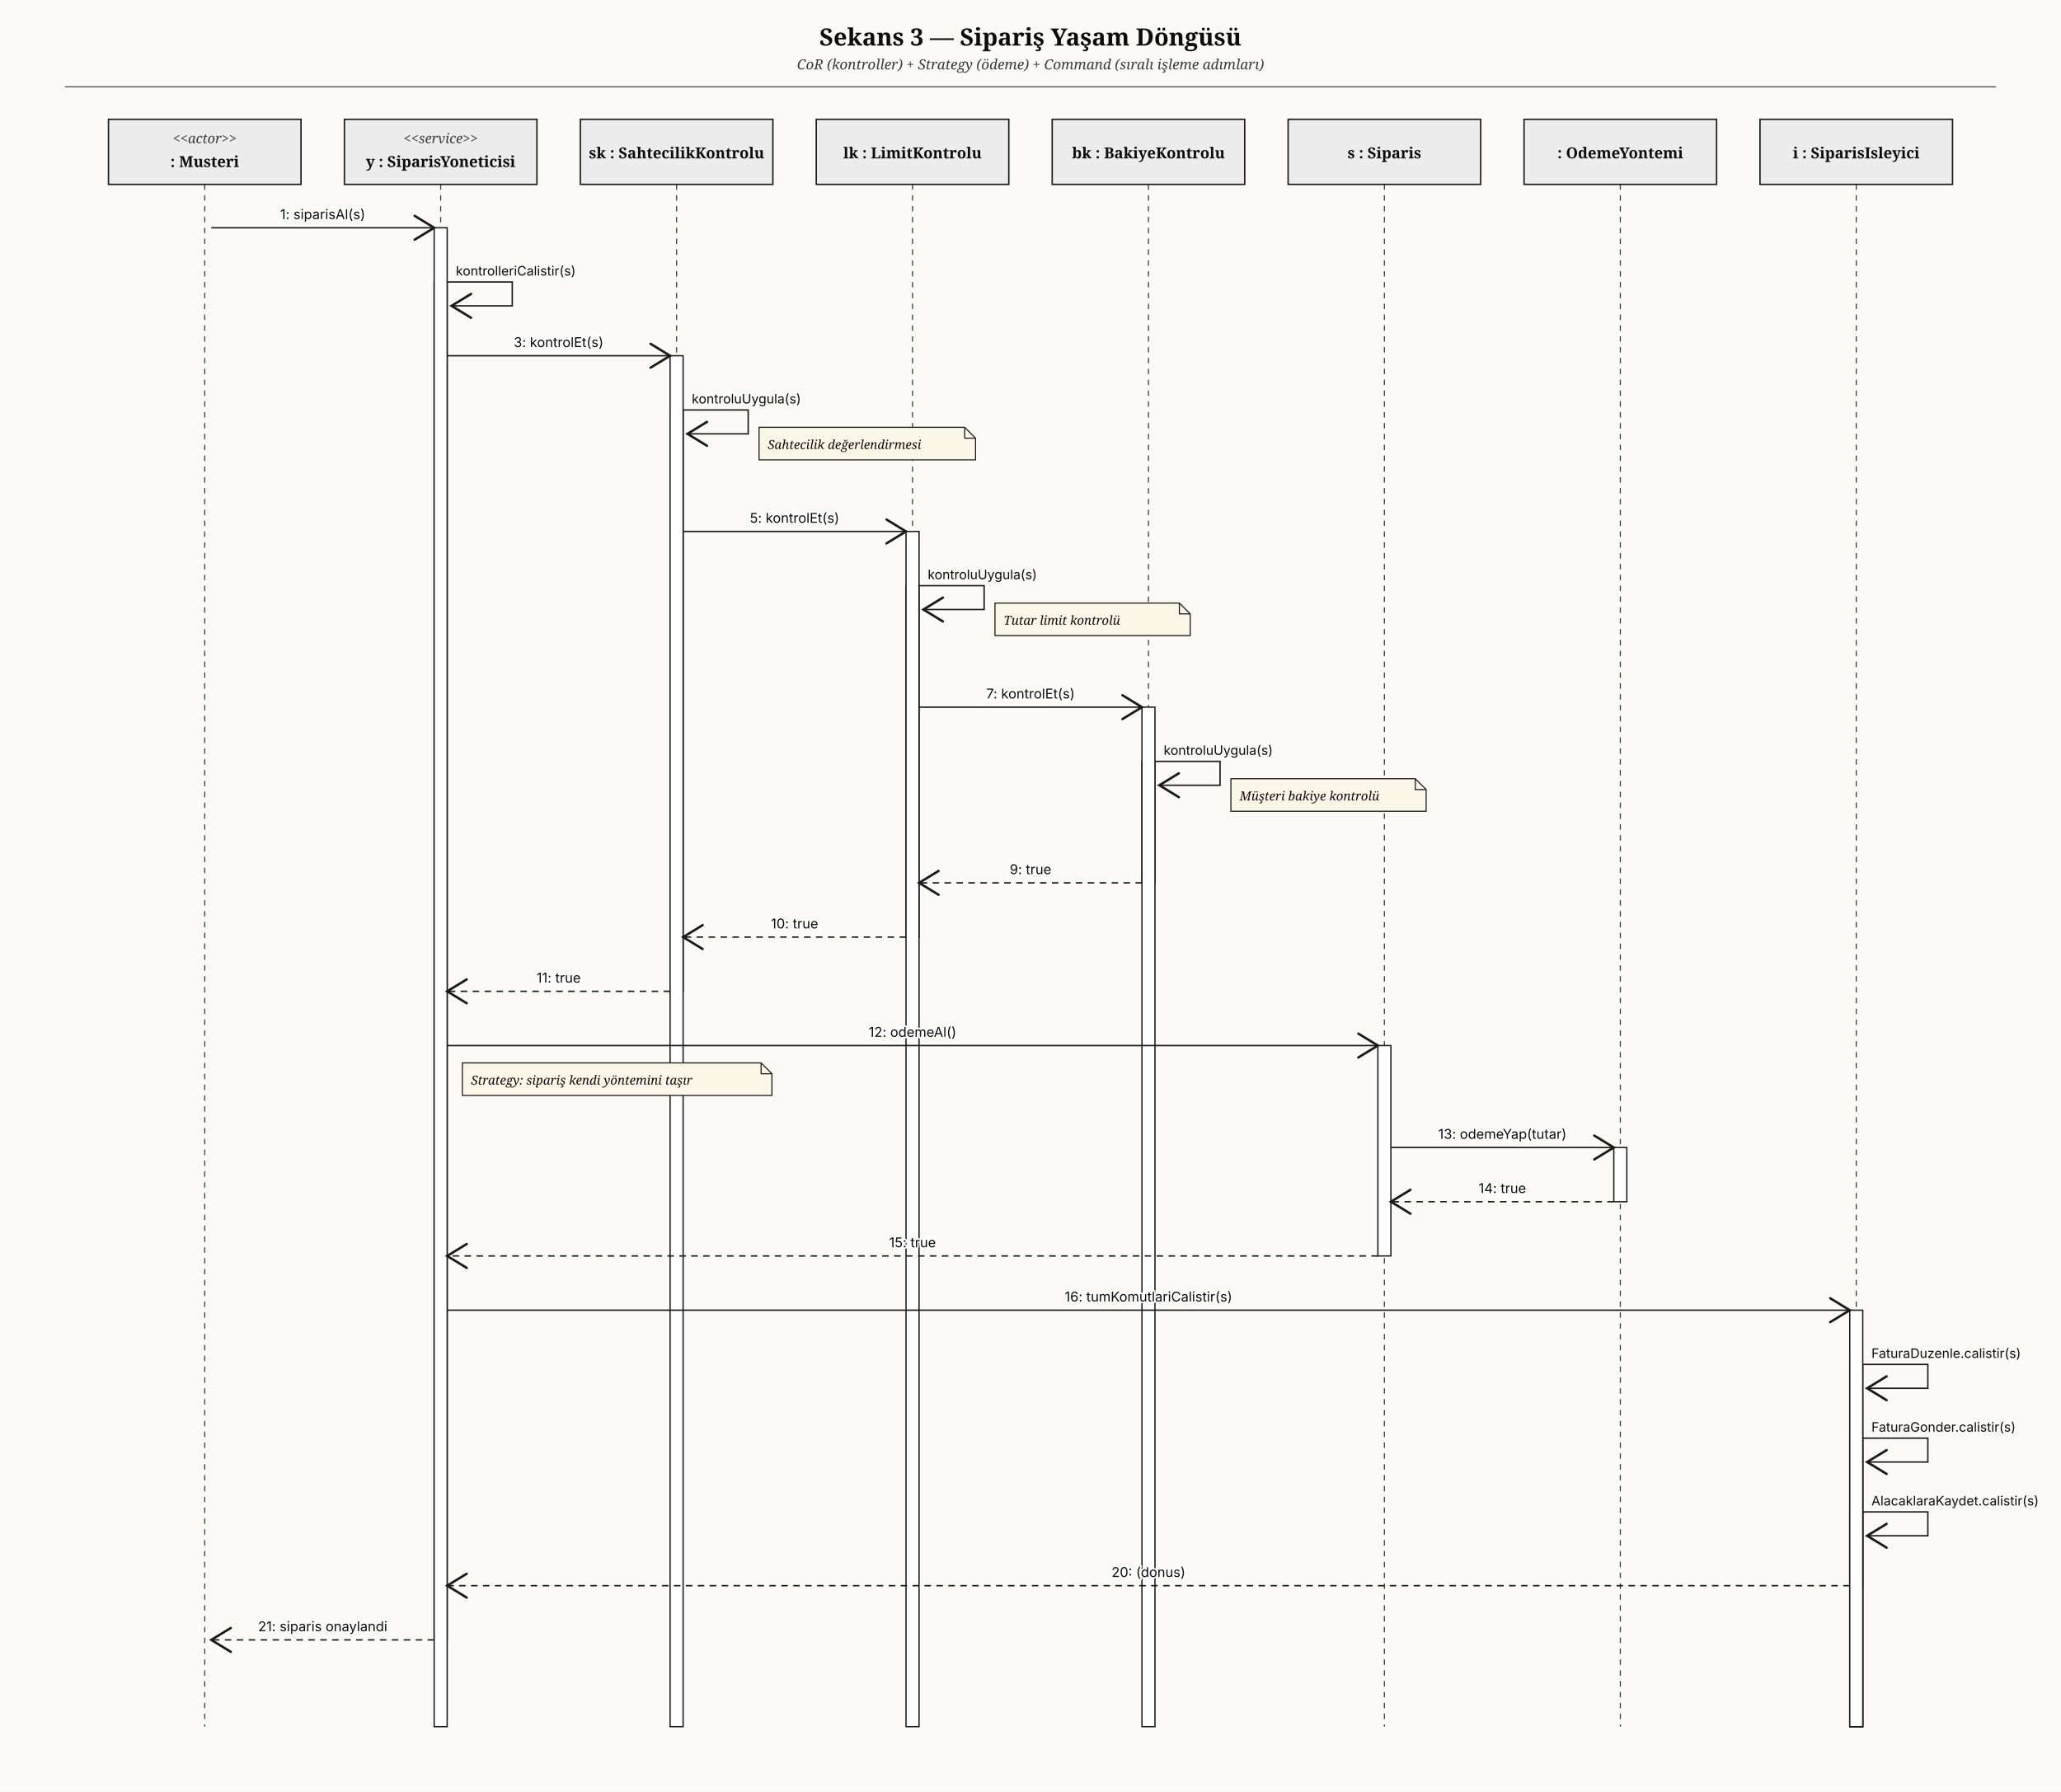
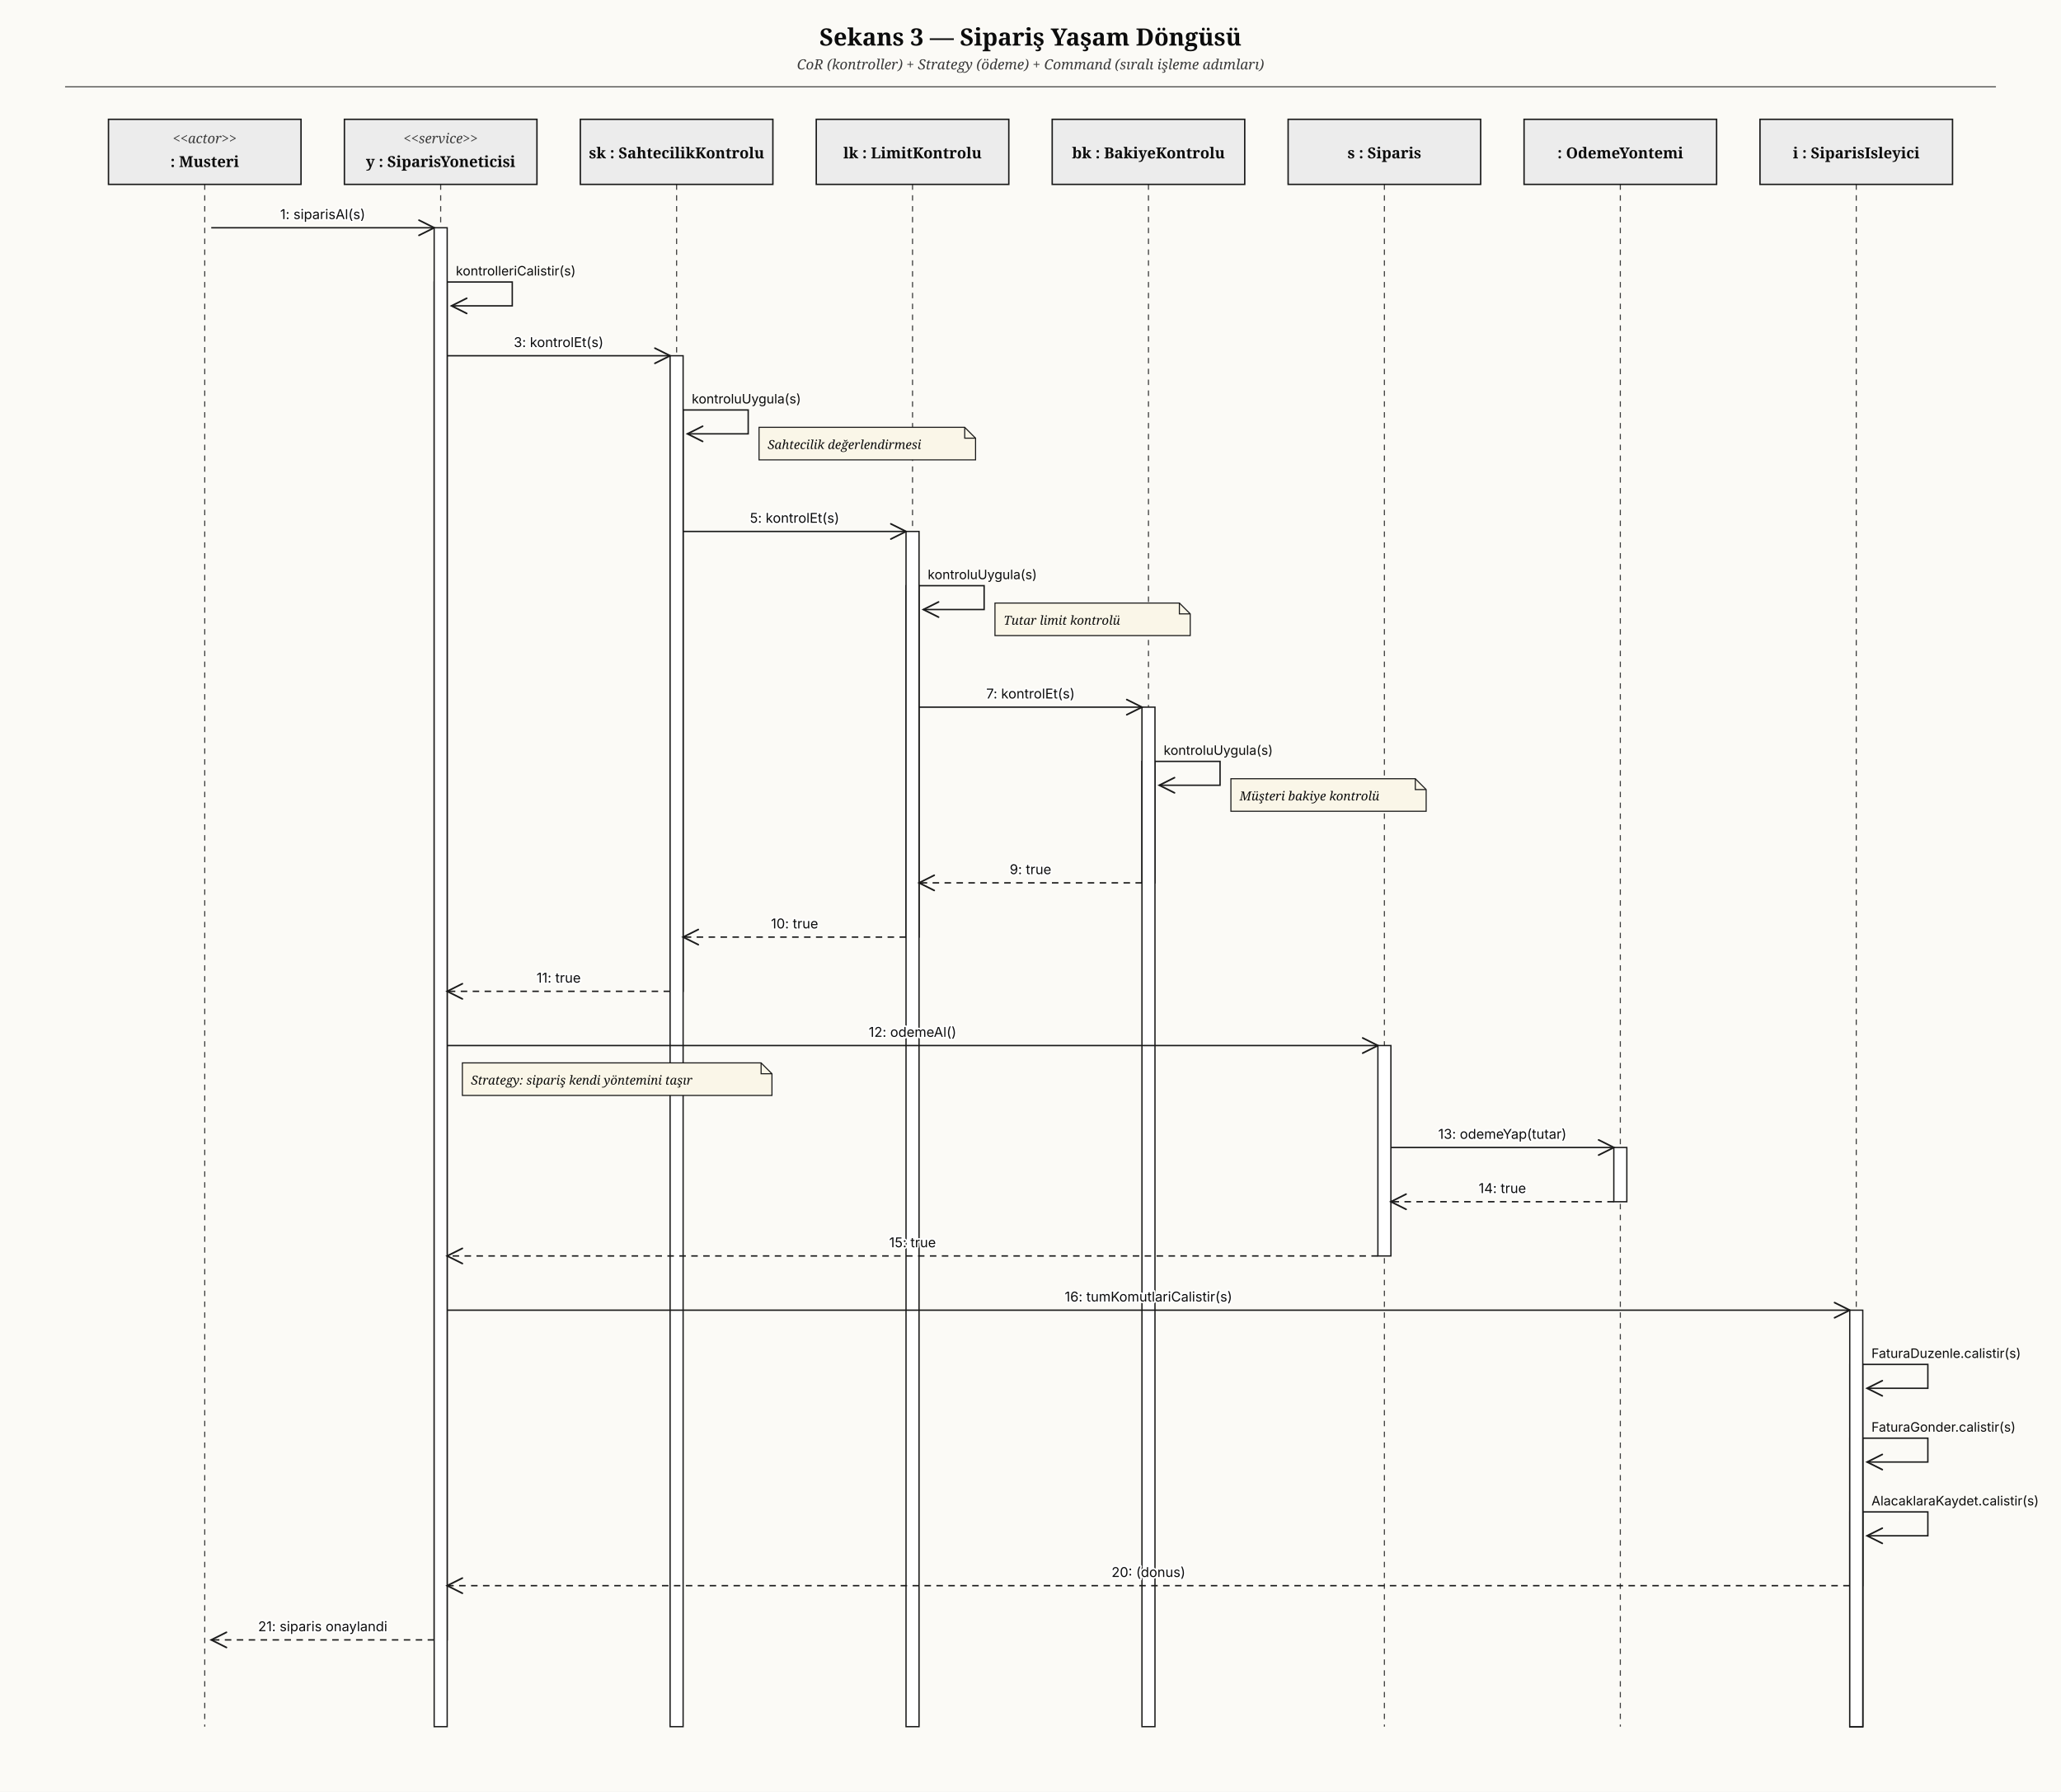
<svg xmlns="http://www.w3.org/2000/svg" viewBox="0 0 1900 1652" width="1900" height="1652">
  <rect width="1900" height="1652" fill="#fbfaf6" />
  <text x="950" y="42" text-anchor="middle" font-family="'EB Garamond','Georgia','Cambria',serif" font-size="22" font-weight="700" fill="#0c0c0c">
      Sekans 3 — Sipariş Yaşam Döngüsü
    </text>
  <text x="950" y="64" text-anchor="middle" font-family="'EB Garamond','Georgia','Cambria',serif" font-size="13" font-style="italic" fill="#3a3a3a">
      CoR (kontroller) + Strategy (ödeme) + Command (sıralı işleme adımları)
    </text>
  <line x1="60" y1="80" x2="1840" y2="80" stroke="#1a1a1a" stroke-width="0.8" />
  <line x1="188.75" y1="170" x2="188.75" y2="1592" stroke="#3b3b3b" stroke-width="1" stroke-dasharray="5,5" />
  <line x1="406.25" y1="170" x2="406.25" y2="1592" stroke="#3b3b3b" stroke-width="1" stroke-dasharray="5,5" />
  <line x1="623.75" y1="170" x2="623.75" y2="1592" stroke="#3b3b3b" stroke-width="1" stroke-dasharray="5,5" />
  <line x1="841.25" y1="170" x2="841.25" y2="1592" stroke="#3b3b3b" stroke-width="1" stroke-dasharray="5,5" />
  <line x1="1058.75" y1="170" x2="1058.75" y2="1592" stroke="#3b3b3b" stroke-width="1" stroke-dasharray="5,5" />
  <line x1="1276.25" y1="170" x2="1276.25" y2="1592" stroke="#3b3b3b" stroke-width="1" stroke-dasharray="5,5" />
  <line x1="1493.75" y1="170" x2="1493.75" y2="1592" stroke="#3b3b3b" stroke-width="1" stroke-dasharray="5,5" />
  <line x1="1711.25" y1="170" x2="1711.25" y2="1592" stroke="#3b3b3b" stroke-width="1" stroke-dasharray="5,5" />
  <rect x="1052.75" y="702" width="12" height="112" fill="#ffffff" stroke="#1a1a1a" stroke-width="1.2" />
  <rect x="835.25" y="540" width="12" height="324" fill="#ffffff" stroke="#1a1a1a" stroke-width="1.2" />
  <rect x="617.75" y="378" width="12" height="536" fill="#ffffff" stroke="#1a1a1a" stroke-width="1.2" />
  <rect x="1487.75" y="1058" width="12" height="50" fill="#ffffff" stroke="#1a1a1a" stroke-width="1.2" />
  <rect x="1270.25" y="964" width="12" height="194" fill="#ffffff" stroke="#1a1a1a" stroke-width="1.2" />
  <rect x="1705.25" y="1394" width="12" height="68" fill="#ffffff" stroke="#1a1a1a" stroke-width="1.2" />
  <rect x="400.25" y="260" width="12" height="1252" fill="#ffffff" stroke="#1a1a1a" stroke-width="1.2" />
  <rect x="400.25" y="210" width="12" height="1382" fill="#ffffff" stroke="#1a1a1a" stroke-width="1.2" />
  <rect x="617.75" y="328" width="12" height="1264" fill="#ffffff" stroke="#1a1a1a" stroke-width="1.2" />
  <rect x="835.25" y="490" width="12" height="1102" fill="#ffffff" stroke="#1a1a1a" stroke-width="1.2" />
  <rect x="1052.75" y="652" width="12" height="940" fill="#ffffff" stroke="#1a1a1a" stroke-width="1.2" />
  <rect x="1705.25" y="1326" width="12" height="266" fill="#ffffff" stroke="#1a1a1a" stroke-width="1.2" />
  <rect x="1705.25" y="1258" width="12" height="334" fill="#ffffff" stroke="#1a1a1a" stroke-width="1.2" />
  <rect x="1705.25" y="1208" width="12" height="384" fill="#ffffff" stroke="#1a1a1a" stroke-width="1.2" />
  <rect x="100" y="110" width="177.5" height="60" fill="#ececec" stroke="#1a1a1a" stroke-width="1.3" />
  <text x="188.75" y="132" text-anchor="middle" font-family="'EB Garamond','Georgia','Cambria',serif" font-style="italic" font-size="12.5" fill="#3a3a3a">&lt;&lt;actor&gt;&gt;</text>
  <text x="188.75" y="154" text-anchor="middle" font-family="'EB Garamond','Georgia','Cambria',serif" font-weight="700" font-size="14" fill="#0c0c0c">: Musteri</text>
  <rect x="317.5" y="110" width="177.5" height="60" fill="#ececec" stroke="#1a1a1a" stroke-width="1.3" />
  <text x="406.25" y="132" text-anchor="middle" font-family="'EB Garamond','Georgia','Cambria',serif" font-style="italic" font-size="12.5" fill="#3a3a3a">&lt;&lt;service&gt;&gt;</text>
  <text x="406.25" y="154" text-anchor="middle" font-family="'EB Garamond','Georgia','Cambria',serif" font-weight="700" font-size="14" fill="#0c0c0c">y : SiparisYoneticisi</text>
  <rect x="535" y="110" width="177.5" height="60" fill="#ececec" stroke="#1a1a1a" stroke-width="1.3" />
  <text x="623.75" y="146" text-anchor="middle" font-family="'EB Garamond','Georgia','Cambria',serif" font-weight="700" font-size="14" fill="#0c0c0c">sk : SahtecilikKontrolu</text>
  <rect x="752.5" y="110" width="177.5" height="60" fill="#ececec" stroke="#1a1a1a" stroke-width="1.3" />
  <text x="841.25" y="146" text-anchor="middle" font-family="'EB Garamond','Georgia','Cambria',serif" font-weight="700" font-size="14" fill="#0c0c0c">lk : LimitKontrolu</text>
  <rect x="970" y="110" width="177.5" height="60" fill="#ececec" stroke="#1a1a1a" stroke-width="1.3" />
  <text x="1058.75" y="146" text-anchor="middle" font-family="'EB Garamond','Georgia','Cambria',serif" font-weight="700" font-size="14" fill="#0c0c0c">bk : BakiyeKontrolu</text>
  <rect x="1187.5" y="110" width="177.5" height="60" fill="#ececec" stroke="#1a1a1a" stroke-width="1.3" />
  <text x="1276.25" y="146" text-anchor="middle" font-family="'EB Garamond','Georgia','Cambria',serif" font-weight="700" font-size="14" fill="#0c0c0c">s : Siparis</text>
  <rect x="1405" y="110" width="177.5" height="60" fill="#ececec" stroke="#1a1a1a" stroke-width="1.3" />
  <text x="1493.75" y="146" text-anchor="middle" font-family="'EB Garamond','Georgia','Cambria',serif" font-weight="700" font-size="14" fill="#0c0c0c">: OdemeYontemi</text>
  <rect x="1622.5" y="110" width="177.5" height="60" fill="#ececec" stroke="#1a1a1a" stroke-width="1.3" />
  <text x="1711.25" y="146" text-anchor="middle" font-family="'EB Garamond','Georgia','Cambria',serif" font-weight="700" font-size="14" fill="#0c0c0c">i : SiparisIsleyici</text>
  <line x1="194.75" y1="210" x2="400.25" y2="210" stroke="#1a1a1a" stroke-width="1.3" />
-   <polyline points="382.25,221 400.25,210 382.25,199" fill="none" stroke="#1a1a1a" stroke-width="2.2" stroke-linejoin="miter" stroke-linecap="round" />
+   <polyline points="386.25,217 400.25,210 386.25,203" fill="none" stroke="#1a1a1a" stroke-width="1.5" stroke-linejoin="miter" stroke-linecap="round" />
  <text x="297.5" y="202" text-anchor="middle" font-family="'Inter','Helvetica Neue','Segoe UI',Arial,sans-serif" font-size="12.5" fill="#0c0c0c" paint-order="stroke" stroke="#ffffff" stroke-width="3" stroke-linejoin="round">1: siparisAl(s)</text>
  <path d="M 412.25 260 L 472.25 260 L 472.25 282 L 416.25 282" fill="none" stroke="#1a1a1a" stroke-width="1.3" />
-   <polyline points="434.25,271 416.25,282 434.25,293" fill="none" stroke="#1a1a1a" stroke-width="2.2" stroke-linejoin="miter" stroke-linecap="round" />
+   <polyline points="430.25,275 416.25,282 430.25,289" fill="none" stroke="#1a1a1a" stroke-width="1.5" stroke-linejoin="miter" stroke-linecap="round" />
  <text x="420.25" y="254" font-family="'Inter','Helvetica Neue','Segoe UI',Arial,sans-serif" font-size="12" fill="#0c0c0c">kontrolleriCalistir(s)</text>
  <line x1="412.25" y1="328" x2="617.75" y2="328" stroke="#1a1a1a" stroke-width="1.3" />
-   <polyline points="599.75,339 617.75,328 599.75,317" fill="none" stroke="#1a1a1a" stroke-width="2.2" stroke-linejoin="miter" stroke-linecap="round" />
+   <polyline points="603.75,335 617.75,328 603.75,321" fill="none" stroke="#1a1a1a" stroke-width="1.5" stroke-linejoin="miter" stroke-linecap="round" />
  <text x="515" y="320" text-anchor="middle" font-family="'Inter','Helvetica Neue','Segoe UI',Arial,sans-serif" font-size="12.5" fill="#0c0c0c" paint-order="stroke" stroke="#ffffff" stroke-width="3" stroke-linejoin="round">3: kontrolEt(s)</text>
  <path d="M 629.75 378 L 689.75 378 L 689.75 400 L 633.75 400" fill="none" stroke="#1a1a1a" stroke-width="1.3" />
-   <polyline points="651.75,389 633.75,400 651.75,411" fill="none" stroke="#1a1a1a" stroke-width="2.2" stroke-linejoin="miter" stroke-linecap="round" />
+   <polyline points="647.75,393 633.75,400 647.75,407" fill="none" stroke="#1a1a1a" stroke-width="1.5" stroke-linejoin="miter" stroke-linecap="round" />
  <text x="637.75" y="372" font-family="'Inter','Helvetica Neue','Segoe UI',Arial,sans-serif" font-size="12" fill="#0c0c0c">kontroluUygula(s)</text>
  <g>
    <path d="M 699.75 394                     L 889.35 394                     L 899.35 404                     L 899.35 424                     L 699.75 424 Z" fill="#faf6e8" stroke="#1a1a1a" stroke-width="1" />
    <path d="M 889.35 394                         L 889.35 404                         L 899.35 404" fill="none" stroke="#1a1a1a" stroke-width="1" />
    <text x="707.75" y="414" font-family="'EB Garamond','Georgia','Cambria',serif" font-style="italic" font-size="11.5" fill="#0c0c0c">Sahtecilik değerlendirmesi</text>
  </g>
  <line x1="629.75" y1="490" x2="835.25" y2="490" stroke="#1a1a1a" stroke-width="1.3" />
-   <polyline points="817.25,501 835.25,490 817.25,479" fill="none" stroke="#1a1a1a" stroke-width="2.2" stroke-linejoin="miter" stroke-linecap="round" />
+   <polyline points="821.25,497 835.25,490 821.25,483" fill="none" stroke="#1a1a1a" stroke-width="1.5" stroke-linejoin="miter" stroke-linecap="round" />
  <text x="732.5" y="482" text-anchor="middle" font-family="'Inter','Helvetica Neue','Segoe UI',Arial,sans-serif" font-size="12.5" fill="#0c0c0c" paint-order="stroke" stroke="#ffffff" stroke-width="3" stroke-linejoin="round">5: kontrolEt(s)</text>
  <path d="M 847.25 540 L 907.25 540 L 907.25 562 L 851.25 562" fill="none" stroke="#1a1a1a" stroke-width="1.3" />
-   <polyline points="869.25,551 851.25,562 869.25,573" fill="none" stroke="#1a1a1a" stroke-width="2.2" stroke-linejoin="miter" stroke-linecap="round" />
+   <polyline points="865.25,555 851.25,562 865.25,569" fill="none" stroke="#1a1a1a" stroke-width="1.5" stroke-linejoin="miter" stroke-linecap="round" />
  <text x="855.25" y="534" font-family="'Inter','Helvetica Neue','Segoe UI',Arial,sans-serif" font-size="12" fill="#0c0c0c">kontroluUygula(s)</text>
  <g>
    <path d="M 917.25 556                     L 1087.25 556                     L 1097.25 566                     L 1097.25 586                     L 917.25 586 Z" fill="#faf6e8" stroke="#1a1a1a" stroke-width="1" />
    <path d="M 1087.25 556                         L 1087.25 566                         L 1097.25 566" fill="none" stroke="#1a1a1a" stroke-width="1" />
    <text x="925.25" y="576" font-family="'EB Garamond','Georgia','Cambria',serif" font-style="italic" font-size="11.5" fill="#0c0c0c">Tutar limit kontrolü</text>
  </g>
  <line x1="847.25" y1="652" x2="1052.75" y2="652" stroke="#1a1a1a" stroke-width="1.3" />
-   <polyline points="1034.75,663 1052.75,652 1034.75,641" fill="none" stroke="#1a1a1a" stroke-width="2.2" stroke-linejoin="miter" stroke-linecap="round" />
+   <polyline points="1038.75,659 1052.75,652 1038.75,645" fill="none" stroke="#1a1a1a" stroke-width="1.5" stroke-linejoin="miter" stroke-linecap="round" />
  <text x="950" y="644" text-anchor="middle" font-family="'Inter','Helvetica Neue','Segoe UI',Arial,sans-serif" font-size="12.5" fill="#0c0c0c" paint-order="stroke" stroke="#ffffff" stroke-width="3" stroke-linejoin="round">7: kontrolEt(s)</text>
  <path d="M 1064.75 702 L 1124.75 702 L 1124.75 724 L 1068.75 724" fill="none" stroke="#1a1a1a" stroke-width="1.3" />
-   <polyline points="1086.75,713 1068.75,724 1086.75,735" fill="none" stroke="#1a1a1a" stroke-width="2.2" stroke-linejoin="miter" stroke-linecap="round" />
+   <polyline points="1082.75,717 1068.75,724 1082.75,731" fill="none" stroke="#1a1a1a" stroke-width="1.5" stroke-linejoin="miter" stroke-linecap="round" />
  <text x="1072.75" y="696" font-family="'Inter','Helvetica Neue','Segoe UI',Arial,sans-serif" font-size="12" fill="#0c0c0c">kontroluUygula(s)</text>
  <g>
    <path d="M 1134.75 718                     L 1304.75 718                     L 1314.75 728                     L 1314.75 748                     L 1134.75 748 Z" fill="#faf6e8" stroke="#1a1a1a" stroke-width="1" />
    <path d="M 1304.75 718                         L 1304.75 728                         L 1314.75 728" fill="none" stroke="#1a1a1a" stroke-width="1" />
    <text x="1142.75" y="738" font-family="'EB Garamond','Georgia','Cambria',serif" font-style="italic" font-size="11.5" fill="#0c0c0c">Müşteri bakiye kontrolü</text>
  </g>
  <line x1="1052.75" y1="814" x2="847.25" y2="814" stroke="#1a1a1a" stroke-width="1.3" stroke-dasharray="6,5" />
-   <polyline points="865.25,803 847.25,814 865.25,825" fill="none" stroke="#1a1a1a" stroke-width="2.2" stroke-linejoin="miter" stroke-linecap="round" />
+   <polyline points="861.25,807 847.25,814 861.25,821" fill="none" stroke="#1a1a1a" stroke-width="1.5" stroke-linejoin="miter" stroke-linecap="round" />
  <text x="950" y="806" text-anchor="middle" font-family="'Inter','Helvetica Neue','Segoe UI',Arial,sans-serif" font-size="12.5" fill="#0c0c0c" paint-order="stroke" stroke="#ffffff" stroke-width="3" stroke-linejoin="round">9: true</text>
  <line x1="835.25" y1="864" x2="629.75" y2="864" stroke="#1a1a1a" stroke-width="1.3" stroke-dasharray="6,5" />
-   <polyline points="647.75,853 629.75,864 647.75,875" fill="none" stroke="#1a1a1a" stroke-width="2.2" stroke-linejoin="miter" stroke-linecap="round" />
+   <polyline points="643.75,857 629.75,864 643.75,871" fill="none" stroke="#1a1a1a" stroke-width="1.5" stroke-linejoin="miter" stroke-linecap="round" />
  <text x="732.5" y="856" text-anchor="middle" font-family="'Inter','Helvetica Neue','Segoe UI',Arial,sans-serif" font-size="12.5" fill="#0c0c0c" paint-order="stroke" stroke="#ffffff" stroke-width="3" stroke-linejoin="round">10: true</text>
  <line x1="617.75" y1="914" x2="412.25" y2="914" stroke="#1a1a1a" stroke-width="1.3" stroke-dasharray="6,5" />
-   <polyline points="430.25,903 412.25,914 430.25,925" fill="none" stroke="#1a1a1a" stroke-width="2.2" stroke-linejoin="miter" stroke-linecap="round" />
+   <polyline points="426.25,907 412.25,914 426.25,921" fill="none" stroke="#1a1a1a" stroke-width="1.5" stroke-linejoin="miter" stroke-linecap="round" />
  <text x="515" y="906" text-anchor="middle" font-family="'Inter','Helvetica Neue','Segoe UI',Arial,sans-serif" font-size="12.5" fill="#0c0c0c" paint-order="stroke" stroke="#ffffff" stroke-width="3" stroke-linejoin="round">11: true</text>
  <line x1="412.25" y1="964" x2="1270.25" y2="964" stroke="#1a1a1a" stroke-width="1.3" />
-   <polyline points="1252.25,975 1270.25,964 1252.25,953" fill="none" stroke="#1a1a1a" stroke-width="2.2" stroke-linejoin="miter" stroke-linecap="round" />
+   <polyline points="1256.25,971 1270.25,964 1256.25,957" fill="none" stroke="#1a1a1a" stroke-width="1.5" stroke-linejoin="miter" stroke-linecap="round" />
  <text x="841.25" y="956" text-anchor="middle" font-family="'Inter','Helvetica Neue','Segoe UI',Arial,sans-serif" font-size="12.5" fill="#0c0c0c" paint-order="stroke" stroke="#ffffff" stroke-width="3" stroke-linejoin="round">12: odemeAl()</text>
  <g>
    <path d="M 426.25 980                     L 701.65 980                     L 711.65 990                     L 711.65 1010                     L 426.25 1010 Z" fill="#faf6e8" stroke="#1a1a1a" stroke-width="1" />
    <path d="M 701.65 980                         L 701.65 990                         L 711.65 990" fill="none" stroke="#1a1a1a" stroke-width="1" />
    <text x="434.25" y="1000" font-family="'EB Garamond','Georgia','Cambria',serif" font-style="italic" font-size="11.5" fill="#0c0c0c">Strategy: sipariş kendi yöntemini taşır</text>
  </g>
  <line x1="1282.25" y1="1058" x2="1487.75" y2="1058" stroke="#1a1a1a" stroke-width="1.3" />
-   <polyline points="1469.75,1069 1487.75,1058 1469.75,1047" fill="none" stroke="#1a1a1a" stroke-width="2.2" stroke-linejoin="miter" stroke-linecap="round" />
+   <polyline points="1473.75,1065 1487.75,1058 1473.75,1051" fill="none" stroke="#1a1a1a" stroke-width="1.5" stroke-linejoin="miter" stroke-linecap="round" />
  <text x="1385" y="1050" text-anchor="middle" font-family="'Inter','Helvetica Neue','Segoe UI',Arial,sans-serif" font-size="12.5" fill="#0c0c0c" paint-order="stroke" stroke="#ffffff" stroke-width="3" stroke-linejoin="round">13: odemeYap(tutar)</text>
  <line x1="1487.75" y1="1108" x2="1282.25" y2="1108" stroke="#1a1a1a" stroke-width="1.3" stroke-dasharray="6,5" />
-   <polyline points="1300.25,1097 1282.25,1108 1300.25,1119" fill="none" stroke="#1a1a1a" stroke-width="2.2" stroke-linejoin="miter" stroke-linecap="round" />
+   <polyline points="1296.25,1101 1282.25,1108 1296.25,1115" fill="none" stroke="#1a1a1a" stroke-width="1.5" stroke-linejoin="miter" stroke-linecap="round" />
  <text x="1385" y="1100" text-anchor="middle" font-family="'Inter','Helvetica Neue','Segoe UI',Arial,sans-serif" font-size="12.5" fill="#0c0c0c" paint-order="stroke" stroke="#ffffff" stroke-width="3" stroke-linejoin="round">14: true</text>
  <line x1="1270.25" y1="1158" x2="412.25" y2="1158" stroke="#1a1a1a" stroke-width="1.3" stroke-dasharray="6,5" />
-   <polyline points="430.25,1147 412.25,1158 430.25,1169" fill="none" stroke="#1a1a1a" stroke-width="2.2" stroke-linejoin="miter" stroke-linecap="round" />
+   <polyline points="426.25,1151 412.25,1158 426.25,1165" fill="none" stroke="#1a1a1a" stroke-width="1.5" stroke-linejoin="miter" stroke-linecap="round" />
  <text x="841.25" y="1150" text-anchor="middle" font-family="'Inter','Helvetica Neue','Segoe UI',Arial,sans-serif" font-size="12.5" fill="#0c0c0c" paint-order="stroke" stroke="#ffffff" stroke-width="3" stroke-linejoin="round">15: true</text>
  <line x1="412.25" y1="1208" x2="1705.25" y2="1208" stroke="#1a1a1a" stroke-width="1.3" />
-   <polyline points="1687.25,1219 1705.25,1208 1687.25,1197" fill="none" stroke="#1a1a1a" stroke-width="2.2" stroke-linejoin="miter" stroke-linecap="round" />
+   <polyline points="1691.25,1215 1705.25,1208 1691.25,1201" fill="none" stroke="#1a1a1a" stroke-width="1.5" stroke-linejoin="miter" stroke-linecap="round" />
  <text x="1058.75" y="1200" text-anchor="middle" font-family="'Inter','Helvetica Neue','Segoe UI',Arial,sans-serif" font-size="12.5" fill="#0c0c0c" paint-order="stroke" stroke="#ffffff" stroke-width="3" stroke-linejoin="round">16: tumKomutlariCalistir(s)</text>
  <path d="M 1717.25 1258 L 1777.25 1258 L 1777.25 1280 L 1721.25 1280" fill="none" stroke="#1a1a1a" stroke-width="1.3" />
-   <polyline points="1739.25,1269 1721.25,1280 1739.25,1291" fill="none" stroke="#1a1a1a" stroke-width="2.2" stroke-linejoin="miter" stroke-linecap="round" />
+   <polyline points="1735.25,1273 1721.25,1280 1735.25,1287" fill="none" stroke="#1a1a1a" stroke-width="1.5" stroke-linejoin="miter" stroke-linecap="round" />
  <text x="1725.25" y="1252" font-family="'Inter','Helvetica Neue','Segoe UI',Arial,sans-serif" font-size="12" fill="#0c0c0c">FaturaDuzenle.calistir(s)</text>
  <path d="M 1717.25 1326 L 1777.25 1326 L 1777.25 1348 L 1721.25 1348" fill="none" stroke="#1a1a1a" stroke-width="1.3" />
-   <polyline points="1739.25,1337 1721.25,1348 1739.25,1359" fill="none" stroke="#1a1a1a" stroke-width="2.2" stroke-linejoin="miter" stroke-linecap="round" />
+   <polyline points="1735.25,1341 1721.25,1348 1735.25,1355" fill="none" stroke="#1a1a1a" stroke-width="1.5" stroke-linejoin="miter" stroke-linecap="round" />
  <text x="1725.25" y="1320" font-family="'Inter','Helvetica Neue','Segoe UI',Arial,sans-serif" font-size="12" fill="#0c0c0c">FaturaGonder.calistir(s)</text>
  <path d="M 1717.25 1394 L 1777.25 1394 L 1777.25 1416 L 1721.25 1416" fill="none" stroke="#1a1a1a" stroke-width="1.3" />
-   <polyline points="1739.25,1405 1721.25,1416 1739.25,1427" fill="none" stroke="#1a1a1a" stroke-width="2.2" stroke-linejoin="miter" stroke-linecap="round" />
+   <polyline points="1735.25,1409 1721.25,1416 1735.25,1423" fill="none" stroke="#1a1a1a" stroke-width="1.5" stroke-linejoin="miter" stroke-linecap="round" />
  <text x="1725.25" y="1388" font-family="'Inter','Helvetica Neue','Segoe UI',Arial,sans-serif" font-size="12" fill="#0c0c0c">AlacaklaraKaydet.calistir(s)</text>
  <line x1="1705.25" y1="1462" x2="412.25" y2="1462" stroke="#1a1a1a" stroke-width="1.3" stroke-dasharray="6,5" />
-   <polyline points="430.25,1451 412.25,1462 430.25,1473" fill="none" stroke="#1a1a1a" stroke-width="2.2" stroke-linejoin="miter" stroke-linecap="round" />
+   <polyline points="426.25,1455 412.25,1462 426.25,1469" fill="none" stroke="#1a1a1a" stroke-width="1.5" stroke-linejoin="miter" stroke-linecap="round" />
  <text x="1058.75" y="1454" text-anchor="middle" font-family="'Inter','Helvetica Neue','Segoe UI',Arial,sans-serif" font-size="12.5" fill="#0c0c0c" paint-order="stroke" stroke="#ffffff" stroke-width="3" stroke-linejoin="round">20: (donus)</text>
  <line x1="400.25" y1="1512" x2="194.75" y2="1512" stroke="#1a1a1a" stroke-width="1.3" stroke-dasharray="6,5" />
-   <polyline points="212.75,1501 194.75,1512 212.75,1523" fill="none" stroke="#1a1a1a" stroke-width="2.2" stroke-linejoin="miter" stroke-linecap="round" />
+   <polyline points="208.75,1505 194.75,1512 208.75,1519" fill="none" stroke="#1a1a1a" stroke-width="1.5" stroke-linejoin="miter" stroke-linecap="round" />
  <text x="297.5" y="1504" text-anchor="middle" font-family="'Inter','Helvetica Neue','Segoe UI',Arial,sans-serif" font-size="12.5" fill="#0c0c0c" paint-order="stroke" stroke="#ffffff" stroke-width="3" stroke-linejoin="round">21: siparis onaylandi</text>
</svg>
